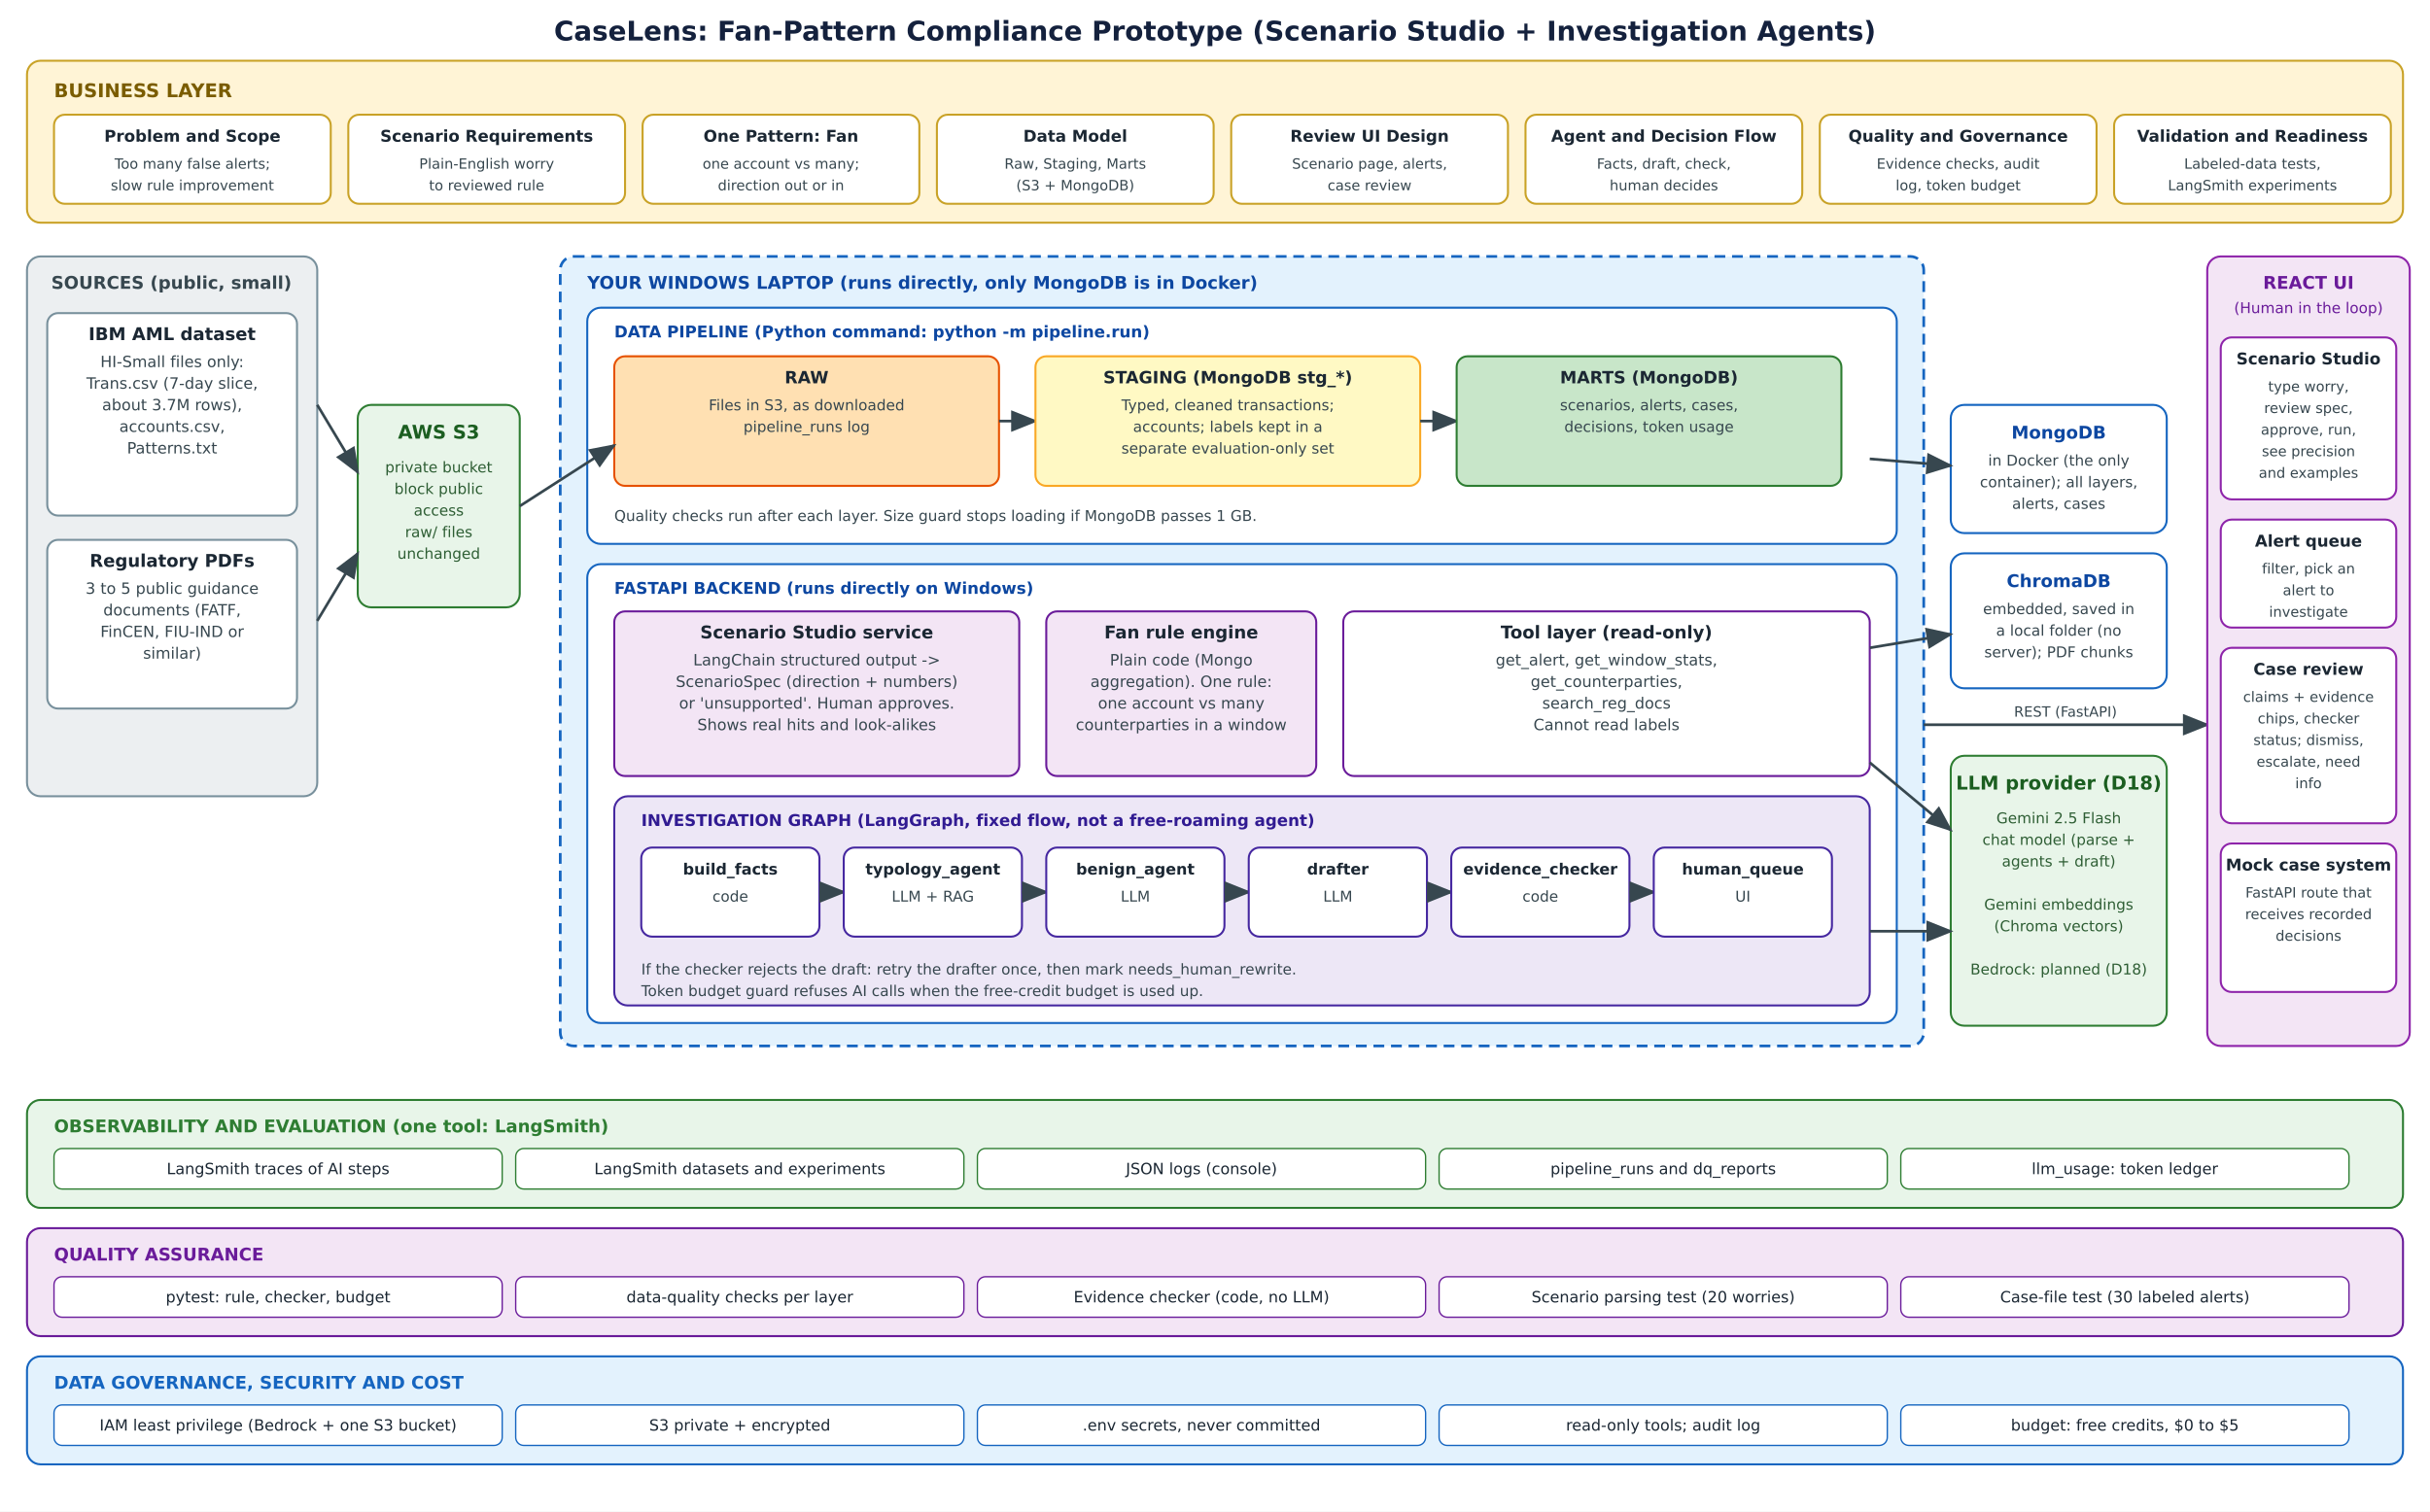
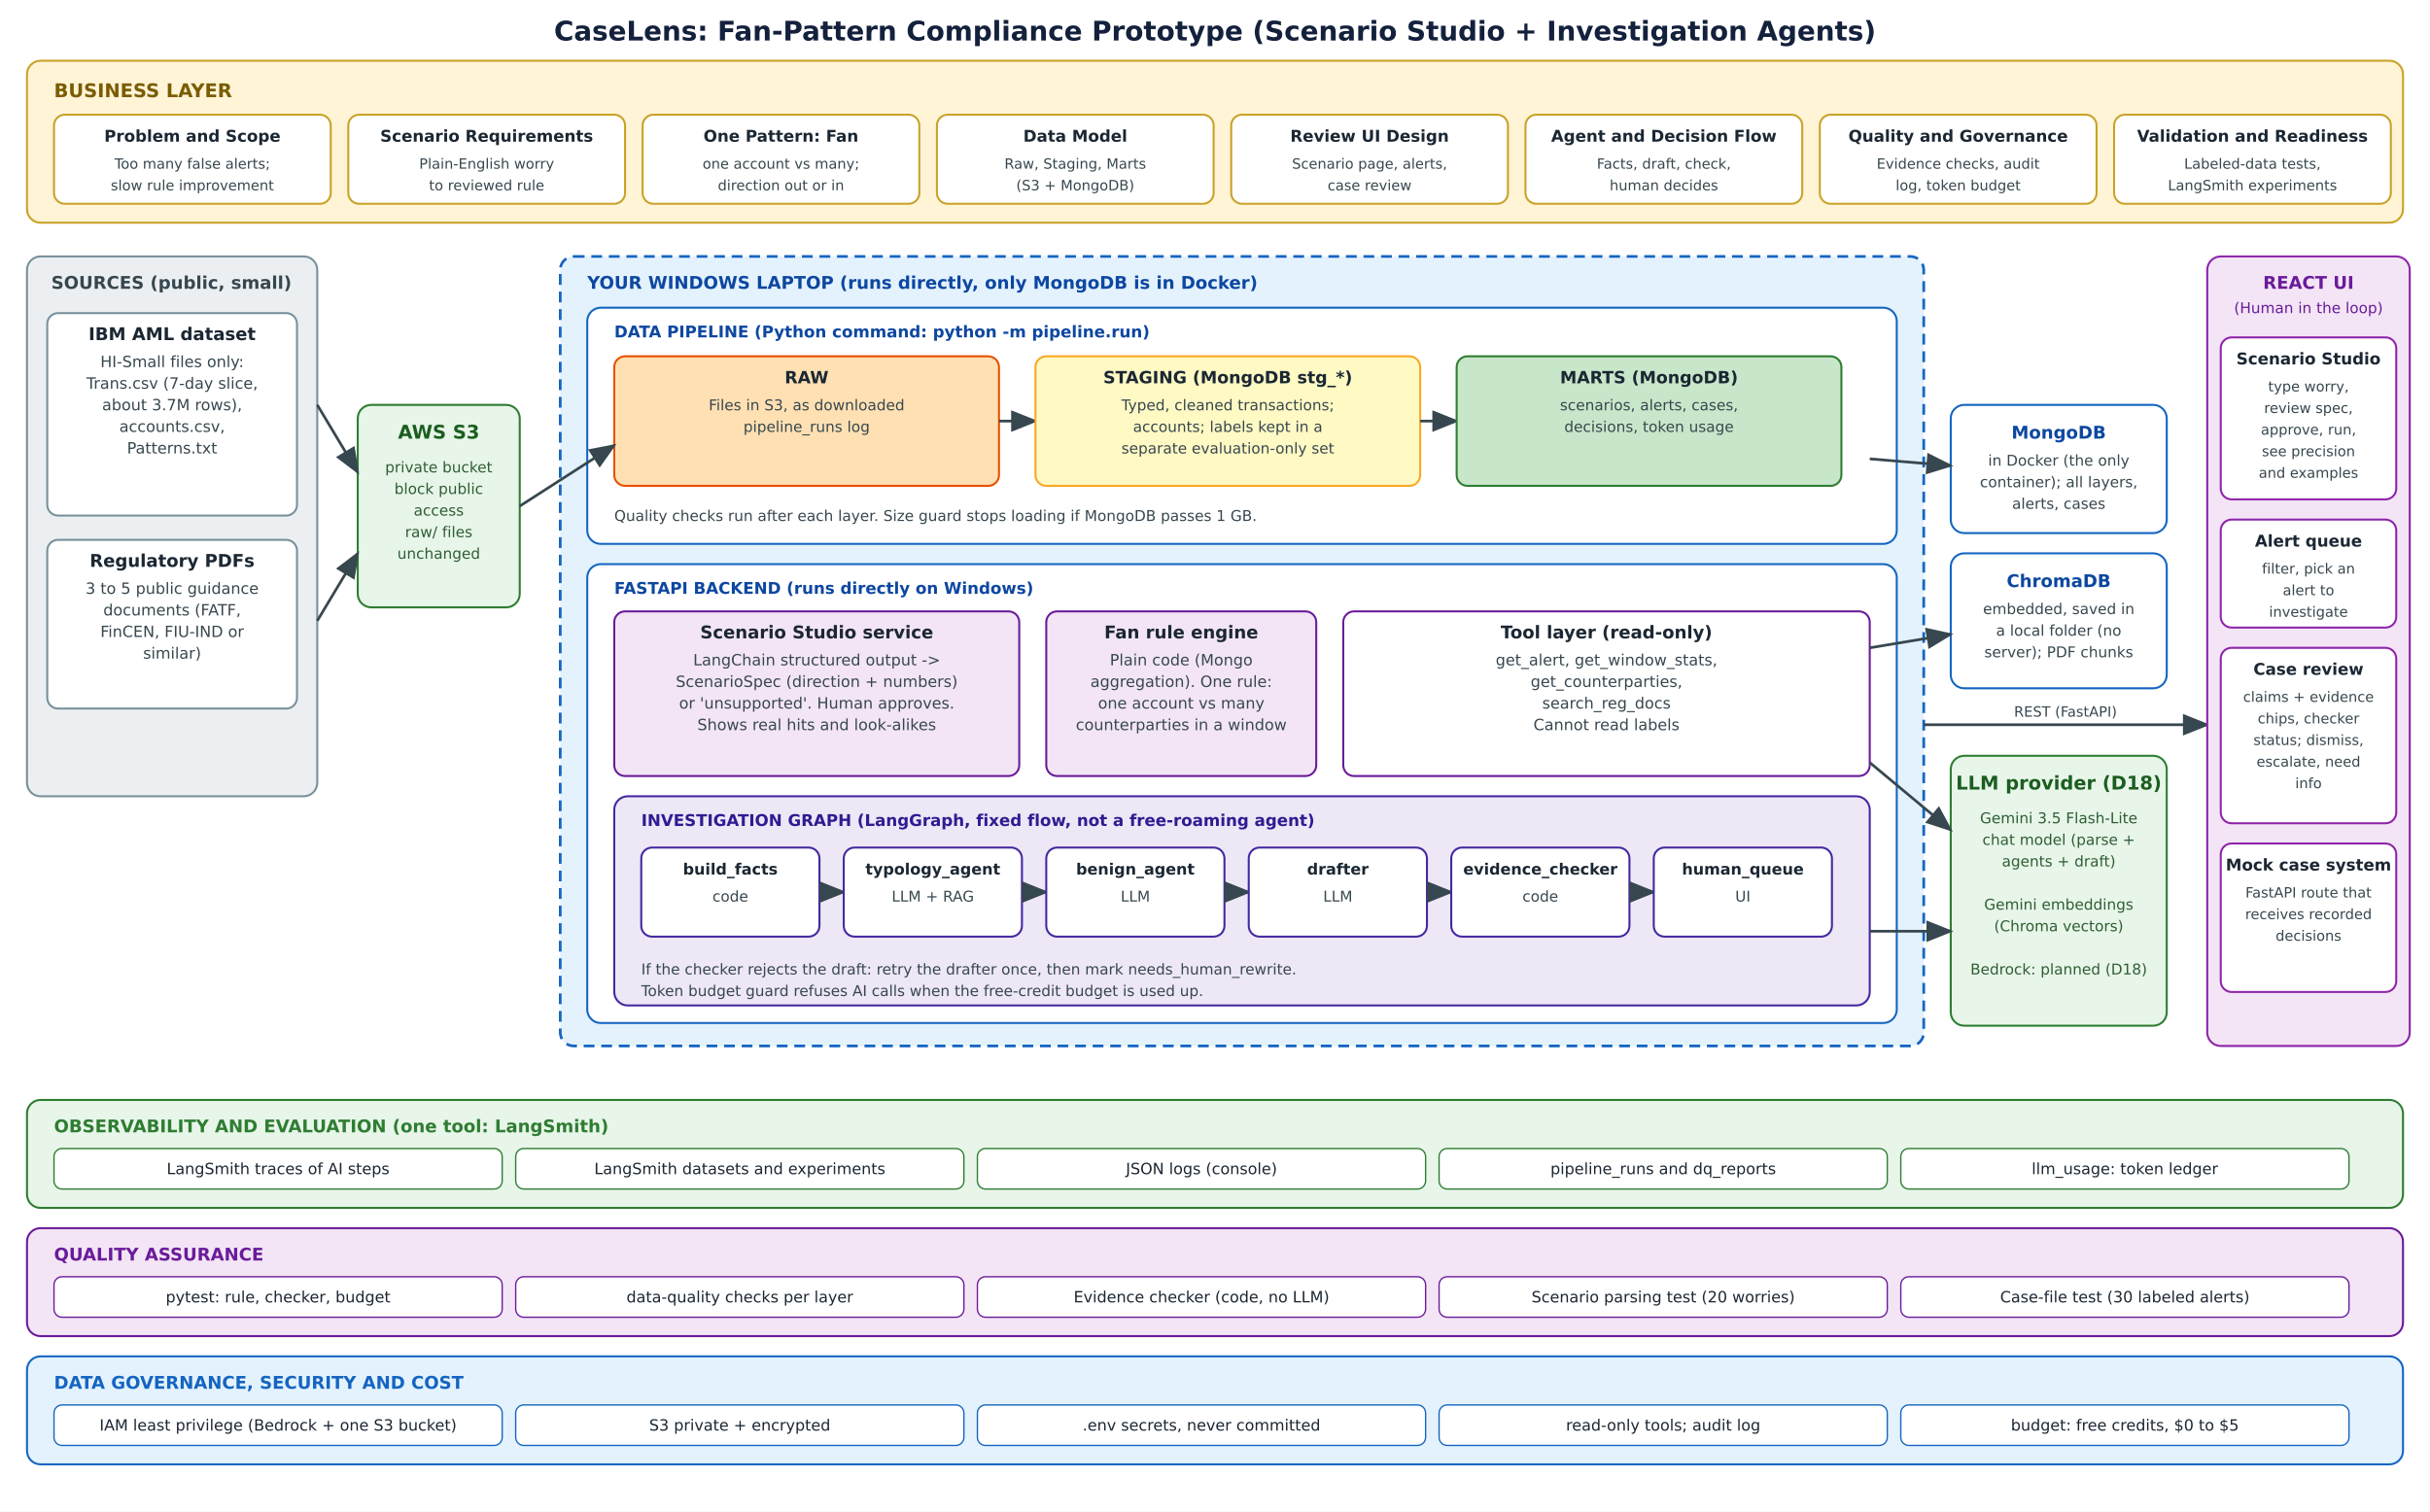
<svg xmlns="http://www.w3.org/2000/svg" width="1800" height="1120" viewBox="0 0 1800 1120" font-family="DejaVu Sans, Arial, sans-serif">
  <defs>
    <marker id="ar" markerWidth="10" markerHeight="8" refX="9" refY="4" orient="auto">
      <path d="M0,0 L10,4 L0,8 z" fill="#37474F" />
    </marker>
  </defs>
  <rect width="1800" height="1120" fill="#FFFFFF" />
  <text x="900.0" y="30" font-size="20" font-weight="bold" fill="#14213D" text-anchor="middle">CaseLens: Fan-Pattern Compliance Prototype (Scenario Studio + Investigation Agents)</text>
  <rect x="20" y="45" width="1760" height="120" rx="10" fill="#FFF4D6" stroke="#C9A227" stroke-width="1.5" />
  <text x="40" y="72" font-size="14" font-weight="bold" fill="#7A5C00" text-anchor="start">BUSINESS LAYER</text>
  <rect x="40" y="85" width="205" height="66" rx="8" fill="#FFFFFF" stroke="#C9A227" stroke-width="1.5" />
  <text x="142.5" y="105" font-size="12" font-weight="bold" fill="#1B2733" text-anchor="middle">Problem and Scope</text>
  <text x="142.5" y="125" font-size="10.5" fill="#37474F" text-anchor="middle">Too many false alerts;</text>
  <text x="142.5" y="141" font-size="10.5" fill="#37474F" text-anchor="middle">slow rule improvement</text>
  <rect x="258" y="85" width="205" height="66" rx="8" fill="#FFFFFF" stroke="#C9A227" stroke-width="1.5" />
  <text x="360.5" y="105" font-size="12" font-weight="bold" fill="#1B2733" text-anchor="middle">Scenario Requirements</text>
  <text x="360.5" y="125" font-size="10.5" fill="#37474F" text-anchor="middle">Plain-English worry</text>
  <text x="360.5" y="141" font-size="10.5" fill="#37474F" text-anchor="middle">to reviewed rule</text>
  <rect x="476" y="85" width="205" height="66" rx="8" fill="#FFFFFF" stroke="#C9A227" stroke-width="1.5" />
  <text x="578.5" y="105" font-size="12" font-weight="bold" fill="#1B2733" text-anchor="middle">One Pattern: Fan</text>
  <text x="578.5" y="125" font-size="10.5" fill="#37474F" text-anchor="middle">one account vs many;</text>
  <text x="578.5" y="141" font-size="10.5" fill="#37474F" text-anchor="middle">direction out or in</text>
  <rect x="694" y="85" width="205" height="66" rx="8" fill="#FFFFFF" stroke="#C9A227" stroke-width="1.5" />
  <text x="796.5" y="105" font-size="12" font-weight="bold" fill="#1B2733" text-anchor="middle">Data Model</text>
  <text x="796.5" y="125" font-size="10.5" fill="#37474F" text-anchor="middle">Raw, Staging, Marts</text>
  <text x="796.5" y="141" font-size="10.5" fill="#37474F" text-anchor="middle">(S3 + MongoDB)</text>
  <rect x="912" y="85" width="205" height="66" rx="8" fill="#FFFFFF" stroke="#C9A227" stroke-width="1.5" />
  <text x="1014.5" y="105" font-size="12" font-weight="bold" fill="#1B2733" text-anchor="middle">Review UI Design</text>
  <text x="1014.5" y="125" font-size="10.5" fill="#37474F" text-anchor="middle">Scenario page, alerts,</text>
  <text x="1014.5" y="141" font-size="10.5" fill="#37474F" text-anchor="middle">case review</text>
  <rect x="1130" y="85" width="205" height="66" rx="8" fill="#FFFFFF" stroke="#C9A227" stroke-width="1.5" />
  <text x="1232.5" y="105" font-size="12" font-weight="bold" fill="#1B2733" text-anchor="middle">Agent and Decision Flow</text>
  <text x="1232.5" y="125" font-size="10.5" fill="#37474F" text-anchor="middle">Facts, draft, check,</text>
  <text x="1232.5" y="141" font-size="10.5" fill="#37474F" text-anchor="middle">human decides</text>
  <rect x="1348" y="85" width="205" height="66" rx="8" fill="#FFFFFF" stroke="#C9A227" stroke-width="1.5" />
  <text x="1450.5" y="105" font-size="12" font-weight="bold" fill="#1B2733" text-anchor="middle">Quality and Governance</text>
  <text x="1450.5" y="125" font-size="10.5" fill="#37474F" text-anchor="middle">Evidence checks, audit</text>
  <text x="1450.5" y="141" font-size="10.5" fill="#37474F" text-anchor="middle">log, token budget</text>
  <rect x="1566" y="85" width="205" height="66" rx="8" fill="#FFFFFF" stroke="#C9A227" stroke-width="1.5" />
  <text x="1668.5" y="105" font-size="12" font-weight="bold" fill="#1B2733" text-anchor="middle">Validation and Readiness</text>
  <text x="1668.5" y="125" font-size="10.5" fill="#37474F" text-anchor="middle">Labeled-data tests,</text>
  <text x="1668.5" y="141" font-size="10.5" fill="#37474F" text-anchor="middle">LangSmith experiments</text>
  <rect x="20" y="190" width="215" height="400" rx="10" fill="#ECEFF1" stroke="#78909C" stroke-width="1.5" />
  <text x="127" y="214" font-size="13" font-weight="bold" fill="#37474F" text-anchor="middle">SOURCES (public, small)</text>
  <rect x="35" y="232" width="185" height="150" rx="8" fill="#FFFFFF" stroke="#78909C" stroke-width="1.5" />
  <text x="127.5" y="252" font-size="13" font-weight="bold" fill="#1B2733" text-anchor="middle">IBM AML dataset</text>
  <text x="127.5" y="272" font-size="11.5" fill="#37474F" text-anchor="middle">HI-Small files only:</text>
  <text x="127.5" y="288" font-size="11.5" fill="#37474F" text-anchor="middle">Trans.csv (7-day slice,</text>
  <text x="127.5" y="304" font-size="11.5" fill="#37474F" text-anchor="middle">about 3.7M rows),</text>
  <text x="127.5" y="320" font-size="11.5" fill="#37474F" text-anchor="middle">accounts.csv,</text>
  <text x="127.5" y="336" font-size="11.5" fill="#37474F" text-anchor="middle">Patterns.txt</text>
  <rect x="35" y="400" width="185" height="125" rx="8" fill="#FFFFFF" stroke="#78909C" stroke-width="1.5" />
  <text x="127.5" y="420" font-size="13" font-weight="bold" fill="#1B2733" text-anchor="middle">Regulatory PDFs</text>
  <text x="127.5" y="440" font-size="11.5" fill="#37474F" text-anchor="middle">3 to 5 public guidance</text>
  <text x="127.5" y="456" font-size="11.5" fill="#37474F" text-anchor="middle">documents (FATF,</text>
  <text x="127.5" y="472" font-size="11.5" fill="#37474F" text-anchor="middle">FinCEN, FIU-IND or</text>
  <text x="127.5" y="488" font-size="11.5" fill="#37474F" text-anchor="middle">similar)</text>
  <rect x="265" y="300" width="120" height="150" rx="10" fill="#E8F5E9" stroke="#2E7D32" stroke-width="1.5" />
  <text x="325" y="325" font-size="14" font-weight="bold" fill="#1B5E20" text-anchor="middle">AWS S3</text>
  <text x="325" y="350" font-size="11" fill="#2E5E34" text-anchor="middle">private bucket</text>
  <text x="325" y="366" font-size="11" fill="#2E5E34" text-anchor="middle">block public</text>
  <text x="325" y="382" font-size="11" fill="#2E5E34" text-anchor="middle">access</text>
  <text x="325" y="398" font-size="11" fill="#2E5E34" text-anchor="middle">raw/ files</text>
  <text x="325" y="414" font-size="11" fill="#2E5E34" text-anchor="middle">unchanged</text>
  <line x1="235" y1="300" x2="265" y2="350" stroke="#37474F" stroke-width="2" marker-end="url(#ar)" />
  <line x1="235" y1="460" x2="265" y2="410" stroke="#37474F" stroke-width="2" marker-end="url(#ar)" />
  <rect x="415" y="190" width="1010" height="585" rx="10" fill="#E3F2FD" stroke="#1565C0" stroke-width="2" stroke-dasharray="8 5" />
  <text x="435" y="214" font-size="13" font-weight="bold" fill="#0D47A1" text-anchor="start">YOUR WINDOWS LAPTOP (runs directly, only MongoDB is in Docker)</text>
  <rect x="435" y="228" width="970" height="175" rx="10" fill="#FFFFFF" stroke="#1565C0" stroke-width="1.5" />
  <text x="455" y="250" font-size="12" font-weight="bold" fill="#0D47A1" text-anchor="start">DATA PIPELINE (Python command: python -m pipeline.run)</text>
  <rect x="455" y="264" width="285" height="96" rx="8" fill="#FFE0B2" stroke="#E65100" stroke-width="1.5" />
  <text x="597.5" y="284" font-size="12.5" font-weight="bold" fill="#1B2733" text-anchor="middle">RAW</text>
  <text x="597.5" y="304" font-size="11" fill="#37474F" text-anchor="middle">Files in S3, as downloaded</text>
  <text x="597.5" y="320" font-size="11" fill="#37474F" text-anchor="middle">pipeline_runs log</text>
  <line x1="740" y1="312" x2="767" y2="312" stroke="#37474F" stroke-width="2" marker-end="url(#ar)" />
  <rect x="767" y="264" width="285" height="96" rx="8" fill="#FFF9C4" stroke="#F9A825" stroke-width="1.5" />
  <text x="909.5" y="284" font-size="12.5" font-weight="bold" fill="#1B2733" text-anchor="middle">STAGING (MongoDB stg_*)</text>
  <text x="909.5" y="304" font-size="11" fill="#37474F" text-anchor="middle">Typed, cleaned transactions;</text>
  <text x="909.5" y="320" font-size="11" fill="#37474F" text-anchor="middle">accounts; labels kept in a</text>
  <text x="909.5" y="336" font-size="11" fill="#37474F" text-anchor="middle">separate evaluation-only set</text>
  <line x1="1052" y1="312" x2="1079" y2="312" stroke="#37474F" stroke-width="2" marker-end="url(#ar)" />
  <rect x="1079" y="264" width="285" height="96" rx="8" fill="#C8E6C9" stroke="#2E7D32" stroke-width="1.5" />
  <text x="1221.5" y="284" font-size="12.5" font-weight="bold" fill="#1B2733" text-anchor="middle">MARTS (MongoDB)</text>
  <text x="1221.5" y="304" font-size="11" fill="#37474F" text-anchor="middle">scenarios, alerts, cases,</text>
  <text x="1221.5" y="320" font-size="11" fill="#37474F" text-anchor="middle">decisions, token usage</text>
  <text x="455" y="386" font-size="11" fill="#37474F" text-anchor="start">Quality checks run after each layer. Size guard stops loading if MongoDB passes 1 GB.</text>
  <line x1="385" y1="375" x2="455" y2="330" stroke="#37474F" stroke-width="2" marker-end="url(#ar)" />
  <rect x="435" y="418" width="970" height="340" rx="10" fill="#FFFFFF" stroke="#1565C0" stroke-width="1.5" />
  <text x="455" y="440" font-size="12" font-weight="bold" fill="#0D47A1" text-anchor="start">FASTAPI BACKEND (runs directly on Windows)</text>
  <rect x="455" y="453" width="300" height="122" rx="8" fill="#F3E5F5" stroke="#6A1B9A" stroke-width="1.5" />
  <text x="605.0" y="473" font-size="13" font-weight="bold" fill="#1B2733" text-anchor="middle">Scenario Studio service</text>
  <text x="605.0" y="493" font-size="11.5" fill="#37474F" text-anchor="middle">LangChain structured output -&gt;</text>
  <text x="605.0" y="509" font-size="11.5" fill="#37474F" text-anchor="middle">ScenarioSpec (direction + numbers)</text>
  <text x="605.0" y="525" font-size="11.5" fill="#37474F" text-anchor="middle">or 'unsupported'. Human approves.</text>
  <text x="605.0" y="541" font-size="11.5" fill="#37474F" text-anchor="middle">Shows real hits and look-alikes</text>
  <rect x="775" y="453" width="200" height="122" rx="8" fill="#F3E5F5" stroke="#6A1B9A" stroke-width="1.5" />
  <text x="875.0" y="473" font-size="13" font-weight="bold" fill="#1B2733" text-anchor="middle">Fan rule engine</text>
  <text x="875.0" y="493" font-size="11.5" fill="#37474F" text-anchor="middle">Plain code (Mongo</text>
  <text x="875.0" y="509" font-size="11.5" fill="#37474F" text-anchor="middle">aggregation). One rule:</text>
  <text x="875.0" y="525" font-size="11.5" fill="#37474F" text-anchor="middle">one account vs many</text>
  <text x="875.0" y="541" font-size="11.5" fill="#37474F" text-anchor="middle">counterparties in a window</text>
  <rect x="995" y="453" width="390" height="122" rx="8" fill="#FFFFFF" stroke="#6A1B9A" stroke-width="1.5" />
  <text x="1190.0" y="473" font-size="13" font-weight="bold" fill="#1B2733" text-anchor="middle">Tool layer (read-only)</text>
  <text x="1190.0" y="493" font-size="11.5" fill="#37474F" text-anchor="middle">get_alert, get_window_stats,</text>
  <text x="1190.0" y="509" font-size="11.5" fill="#37474F" text-anchor="middle">get_counterparties,</text>
  <text x="1190.0" y="525" font-size="11.5" fill="#37474F" text-anchor="middle">search_reg_docs</text>
  <text x="1190.0" y="541" font-size="11.5" fill="#37474F" text-anchor="middle">Cannot read labels</text>
  <rect x="455" y="590" width="930" height="155" rx="10" fill="#EDE7F6" stroke="#4527A0" stroke-width="1.5" />
  <text x="475" y="612" font-size="12" font-weight="bold" fill="#311B92" text-anchor="start">INVESTIGATION GRAPH (LangGraph, fixed flow, not a free-roaming agent)</text>
  <rect x="475" y="628" width="132" height="66" rx="8" fill="#FFFFFF" stroke="#4527A0" stroke-width="1.5" />
  <text x="541.0" y="648" font-size="11.5" font-weight="bold" fill="#1B2733" text-anchor="middle">build_facts</text>
  <text x="541.0" y="668" font-size="11" fill="#37474F" text-anchor="middle">code</text>
  <line x1="607" y1="661" x2="625" y2="661" stroke="#37474F" stroke-width="2" marker-end="url(#ar)" />
  <rect x="625" y="628" width="132" height="66" rx="8" fill="#FFFFFF" stroke="#4527A0" stroke-width="1.5" />
  <text x="691.0" y="648" font-size="11.5" font-weight="bold" fill="#1B2733" text-anchor="middle">typology_agent</text>
  <text x="691.0" y="668" font-size="11" fill="#37474F" text-anchor="middle">LLM + RAG</text>
  <line x1="757" y1="661" x2="775" y2="661" stroke="#37474F" stroke-width="2" marker-end="url(#ar)" />
  <rect x="775" y="628" width="132" height="66" rx="8" fill="#FFFFFF" stroke="#4527A0" stroke-width="1.5" />
  <text x="841.0" y="648" font-size="11.5" font-weight="bold" fill="#1B2733" text-anchor="middle">benign_agent</text>
  <text x="841.0" y="668" font-size="11" fill="#37474F" text-anchor="middle">LLM</text>
  <line x1="907" y1="661" x2="925" y2="661" stroke="#37474F" stroke-width="2" marker-end="url(#ar)" />
  <rect x="925" y="628" width="132" height="66" rx="8" fill="#FFFFFF" stroke="#4527A0" stroke-width="1.5" />
  <text x="991.0" y="648" font-size="11.5" font-weight="bold" fill="#1B2733" text-anchor="middle">drafter</text>
  <text x="991.0" y="668" font-size="11" fill="#37474F" text-anchor="middle">LLM</text>
  <line x1="1057" y1="661" x2="1075" y2="661" stroke="#37474F" stroke-width="2" marker-end="url(#ar)" />
  <rect x="1075" y="628" width="132" height="66" rx="8" fill="#FFFFFF" stroke="#4527A0" stroke-width="1.5" />
  <text x="1141.0" y="648" font-size="11.5" font-weight="bold" fill="#1B2733" text-anchor="middle">evidence_checker</text>
  <text x="1141.0" y="668" font-size="11" fill="#37474F" text-anchor="middle">code</text>
  <line x1="1207" y1="661" x2="1225" y2="661" stroke="#37474F" stroke-width="2" marker-end="url(#ar)" />
  <rect x="1225" y="628" width="132" height="66" rx="8" fill="#FFFFFF" stroke="#4527A0" stroke-width="1.5" />
  <text x="1291.0" y="648" font-size="11.5" font-weight="bold" fill="#1B2733" text-anchor="middle">human_queue</text>
  <text x="1291.0" y="668" font-size="11" fill="#37474F" text-anchor="middle">UI</text>
  <text x="475" y="722" font-size="11" fill="#37474F" text-anchor="start">If the checker rejects the draft: retry the drafter once, then mark needs_human_rewrite.</text>
  <text x="475" y="738" font-size="11" fill="#37474F" text-anchor="start">Token budget guard refuses AI calls when the free-credit budget is used up.</text>
  <rect x="1445" y="300" width="160" height="95" rx="10" fill="#FFFFFF" stroke="#1565C0" stroke-width="1.5" />
  <text x="1525" y="325" font-size="13" font-weight="bold" fill="#0D47A1" text-anchor="middle">MongoDB</text>
  <text x="1525" y="345" font-size="11" fill="#37474F" text-anchor="middle">in Docker (the only</text>
  <text x="1525" y="361" font-size="11" fill="#37474F" text-anchor="middle">container); all layers,</text>
  <text x="1525" y="377" font-size="11" fill="#37474F" text-anchor="middle">alerts, cases</text>
  <rect x="1445" y="410" width="160" height="100" rx="10" fill="#FFFFFF" stroke="#1565C0" stroke-width="1.5" />
  <text x="1525" y="435" font-size="13" font-weight="bold" fill="#0D47A1" text-anchor="middle">ChromaDB</text>
  <text x="1525" y="455" font-size="11" fill="#37474F" text-anchor="middle">embedded, saved in</text>
  <text x="1525" y="471" font-size="11" fill="#37474F" text-anchor="middle">a local folder (no</text>
  <text x="1525" y="487" font-size="11" fill="#37474F" text-anchor="middle">server); PDF chunks</text>
  <line x1="1385" y1="340" x2="1445" y2="345" stroke="#37474F" stroke-width="2" marker-end="url(#ar)" />
  <line x1="1385" y1="480" x2="1445" y2="470" stroke="#37474F" stroke-width="2" marker-end="url(#ar)" />
  <rect x="1445" y="560" width="160" height="200" rx="10" fill="#E8F5E9" stroke="#2E7D32" stroke-width="1.5" />
  <text x="1525" y="585" font-size="14" font-weight="bold" fill="#1B5E20" text-anchor="middle">LLM provider (D18)</text>
-   <text x="1525" y="610" font-size="11" fill="#2E5E34" text-anchor="middle">Gemini 2.5 Flash</text>
+   <text x="1525" y="610" font-size="11" fill="#2E5E34" text-anchor="middle">Gemini 3.5 Flash-Lite</text>
  <text x="1525" y="626" font-size="11" fill="#2E5E34" text-anchor="middle">chat model (parse +</text>
  <text x="1525" y="642" font-size="11" fill="#2E5E34" text-anchor="middle">agents + draft)</text>
  <text x="1525" y="658" font-size="11" fill="#2E5E34" text-anchor="middle" />
  <text x="1525" y="674" font-size="11" fill="#2E5E34" text-anchor="middle">Gemini embeddings</text>
  <text x="1525" y="690" font-size="11" fill="#2E5E34" text-anchor="middle">(Chroma vectors)</text>
  <text x="1525" y="706" font-size="11" fill="#2E5E34" text-anchor="middle" />
  <text x="1525" y="722" font-size="11" fill="#2E5E34" text-anchor="middle">Bedrock: planned (D18)</text>
  <line x1="1385" y1="565" x2="1445" y2="615" stroke="#37474F" stroke-width="2" marker-end="url(#ar)" />
  <line x1="1385" y1="690" x2="1445" y2="690" stroke="#37474F" stroke-width="2" marker-end="url(#ar)" />
  <line x1="1425" y1="537" x2="1635" y2="537" stroke="#37474F" stroke-width="2" marker-end="url(#ar)" />
  <text x="1530" y="531" font-size="10.5" fill="#37474F" text-anchor="middle">REST (FastAPI)</text>
  <rect x="1635" y="190" width="150" height="585" rx="10" fill="#F3E5F5" stroke="#8E24AA" stroke-width="1.5" />
  <text x="1710" y="214" font-size="13" font-weight="bold" fill="#6A1B9A" text-anchor="middle">REACT UI</text>
  <text x="1710" y="232" font-size="11" fill="#6A1B9A" text-anchor="middle">(Human in the loop)</text>
  <rect x="1645" y="250" width="130" height="120" rx="8" fill="#FFFFFF" stroke="#8E24AA" stroke-width="1.5" />
  <text x="1710.0" y="270" font-size="12" font-weight="bold" fill="#1B2733" text-anchor="middle">Scenario Studio</text>
  <text x="1710.0" y="290" font-size="10.5" fill="#37474F" text-anchor="middle">type worry,</text>
  <text x="1710.0" y="306" font-size="10.5" fill="#37474F" text-anchor="middle">review spec,</text>
  <text x="1710.0" y="322" font-size="10.5" fill="#37474F" text-anchor="middle">approve, run,</text>
  <text x="1710.0" y="338" font-size="10.5" fill="#37474F" text-anchor="middle">see precision</text>
  <text x="1710.0" y="354" font-size="10.5" fill="#37474F" text-anchor="middle">and examples</text>
  <rect x="1645" y="385" width="130" height="80" rx="8" fill="#FFFFFF" stroke="#8E24AA" stroke-width="1.5" />
  <text x="1710.0" y="405" font-size="12" font-weight="bold" fill="#1B2733" text-anchor="middle">Alert queue</text>
  <text x="1710.0" y="425" font-size="10.5" fill="#37474F" text-anchor="middle">filter, pick an</text>
  <text x="1710.0" y="441" font-size="10.5" fill="#37474F" text-anchor="middle">alert to</text>
  <text x="1710.0" y="457" font-size="10.5" fill="#37474F" text-anchor="middle">investigate</text>
  <rect x="1645" y="480" width="130" height="130" rx="8" fill="#FFFFFF" stroke="#8E24AA" stroke-width="1.5" />
  <text x="1710.0" y="500" font-size="12" font-weight="bold" fill="#1B2733" text-anchor="middle">Case review</text>
  <text x="1710.0" y="520" font-size="10.5" fill="#37474F" text-anchor="middle">claims + evidence</text>
  <text x="1710.0" y="536" font-size="10.5" fill="#37474F" text-anchor="middle">chips, checker</text>
  <text x="1710.0" y="552" font-size="10.5" fill="#37474F" text-anchor="middle">status; dismiss,</text>
  <text x="1710.0" y="568" font-size="10.5" fill="#37474F" text-anchor="middle">escalate, need</text>
  <text x="1710.0" y="584" font-size="10.5" fill="#37474F" text-anchor="middle">info</text>
  <rect x="1645" y="625" width="130" height="110" rx="8" fill="#FFFFFF" stroke="#8E24AA" stroke-width="1.5" />
  <text x="1710.0" y="645" font-size="12" font-weight="bold" fill="#1B2733" text-anchor="middle">Mock case system</text>
  <text x="1710.0" y="665" font-size="10.5" fill="#37474F" text-anchor="middle">FastAPI route that</text>
  <text x="1710.0" y="681" font-size="10.5" fill="#37474F" text-anchor="middle">receives recorded</text>
  <text x="1710.0" y="697" font-size="10.5" fill="#37474F" text-anchor="middle">decisions</text>
  <rect x="20" y="815" width="1760" height="80" rx="10" fill="#E8F5E9" stroke="#2E7D32" stroke-width="1.5" />
  <text x="40" y="839" font-size="13" font-weight="bold" fill="#2E7D32" text-anchor="start">OBSERVABILITY AND EVALUATION (one tool: LangSmith)</text>
  <rect x="40.0" y="851" width="332.0" height="30" rx="6" fill="#FFFFFF" stroke="#2E7D32" stroke-width="1" />
  <text x="206.0" y="870.0" font-size="11.5" fill="#1B2733" text-anchor="middle">LangSmith traces of AI steps</text>
  <rect x="382.0" y="851" width="332.0" height="30" rx="6" fill="#FFFFFF" stroke="#2E7D32" stroke-width="1" />
  <text x="548.0" y="870.0" font-size="11.5" fill="#1B2733" text-anchor="middle">LangSmith datasets and experiments</text>
  <rect x="724.0" y="851" width="332.0" height="30" rx="6" fill="#FFFFFF" stroke="#2E7D32" stroke-width="1" />
  <text x="890.0" y="870.0" font-size="11.5" fill="#1B2733" text-anchor="middle">JSON logs (console)</text>
  <rect x="1066.0" y="851" width="332.0" height="30" rx="6" fill="#FFFFFF" stroke="#2E7D32" stroke-width="1" />
  <text x="1232.0" y="870.0" font-size="11.5" fill="#1B2733" text-anchor="middle">pipeline_runs and dq_reports</text>
  <rect x="1408.0" y="851" width="332.0" height="30" rx="6" fill="#FFFFFF" stroke="#2E7D32" stroke-width="1" />
  <text x="1574.0" y="870.0" font-size="11.5" fill="#1B2733" text-anchor="middle">llm_usage: token ledger</text>
  <rect x="20" y="910" width="1760" height="80" rx="10" fill="#F3E5F5" stroke="#6A1B9A" stroke-width="1.5" />
  <text x="40" y="934" font-size="13" font-weight="bold" fill="#6A1B9A" text-anchor="start">QUALITY ASSURANCE</text>
  <rect x="40.0" y="946" width="332.0" height="30" rx="6" fill="#FFFFFF" stroke="#6A1B9A" stroke-width="1" />
  <text x="206.0" y="965.0" font-size="11.5" fill="#1B2733" text-anchor="middle">pytest: rule, checker, budget</text>
  <rect x="382.0" y="946" width="332.0" height="30" rx="6" fill="#FFFFFF" stroke="#6A1B9A" stroke-width="1" />
  <text x="548.0" y="965.0" font-size="11.5" fill="#1B2733" text-anchor="middle">data-quality checks per layer</text>
  <rect x="724.0" y="946" width="332.0" height="30" rx="6" fill="#FFFFFF" stroke="#6A1B9A" stroke-width="1" />
  <text x="890.0" y="965.0" font-size="11.5" fill="#1B2733" text-anchor="middle">Evidence checker (code, no LLM)</text>
  <rect x="1066.0" y="946" width="332.0" height="30" rx="6" fill="#FFFFFF" stroke="#6A1B9A" stroke-width="1" />
  <text x="1232.0" y="965.0" font-size="11.5" fill="#1B2733" text-anchor="middle">Scenario parsing test (20 worries)</text>
  <rect x="1408.0" y="946" width="332.0" height="30" rx="6" fill="#FFFFFF" stroke="#6A1B9A" stroke-width="1" />
  <text x="1574.0" y="965.0" font-size="11.5" fill="#1B2733" text-anchor="middle">Case-file test (30 labeled alerts)</text>
  <rect x="20" y="1005" width="1760" height="80" rx="10" fill="#E3F2FD" stroke="#1565C0" stroke-width="1.5" />
  <text x="40" y="1029" font-size="13" font-weight="bold" fill="#1565C0" text-anchor="start">DATA GOVERNANCE, SECURITY AND COST</text>
  <rect x="40.0" y="1041" width="332.0" height="30" rx="6" fill="#FFFFFF" stroke="#1565C0" stroke-width="1" />
  <text x="206.0" y="1060.0" font-size="11.5" fill="#1B2733" text-anchor="middle">IAM least privilege (Bedrock + one S3 bucket)</text>
  <rect x="382.0" y="1041" width="332.0" height="30" rx="6" fill="#FFFFFF" stroke="#1565C0" stroke-width="1" />
  <text x="548.0" y="1060.0" font-size="11.5" fill="#1B2733" text-anchor="middle">S3 private + encrypted</text>
  <rect x="724.0" y="1041" width="332.0" height="30" rx="6" fill="#FFFFFF" stroke="#1565C0" stroke-width="1" />
  <text x="890.0" y="1060.0" font-size="11.5" fill="#1B2733" text-anchor="middle">.env secrets, never committed</text>
  <rect x="1066.0" y="1041" width="332.0" height="30" rx="6" fill="#FFFFFF" stroke="#1565C0" stroke-width="1" />
  <text x="1232.0" y="1060.0" font-size="11.5" fill="#1B2733" text-anchor="middle">read-only tools; audit log</text>
  <rect x="1408.0" y="1041" width="332.0" height="30" rx="6" fill="#FFFFFF" stroke="#1565C0" stroke-width="1" />
  <text x="1574.0" y="1060.0" font-size="11.5" fill="#1B2733" text-anchor="middle">budget: free credits, $0 to $5</text>
</svg>
